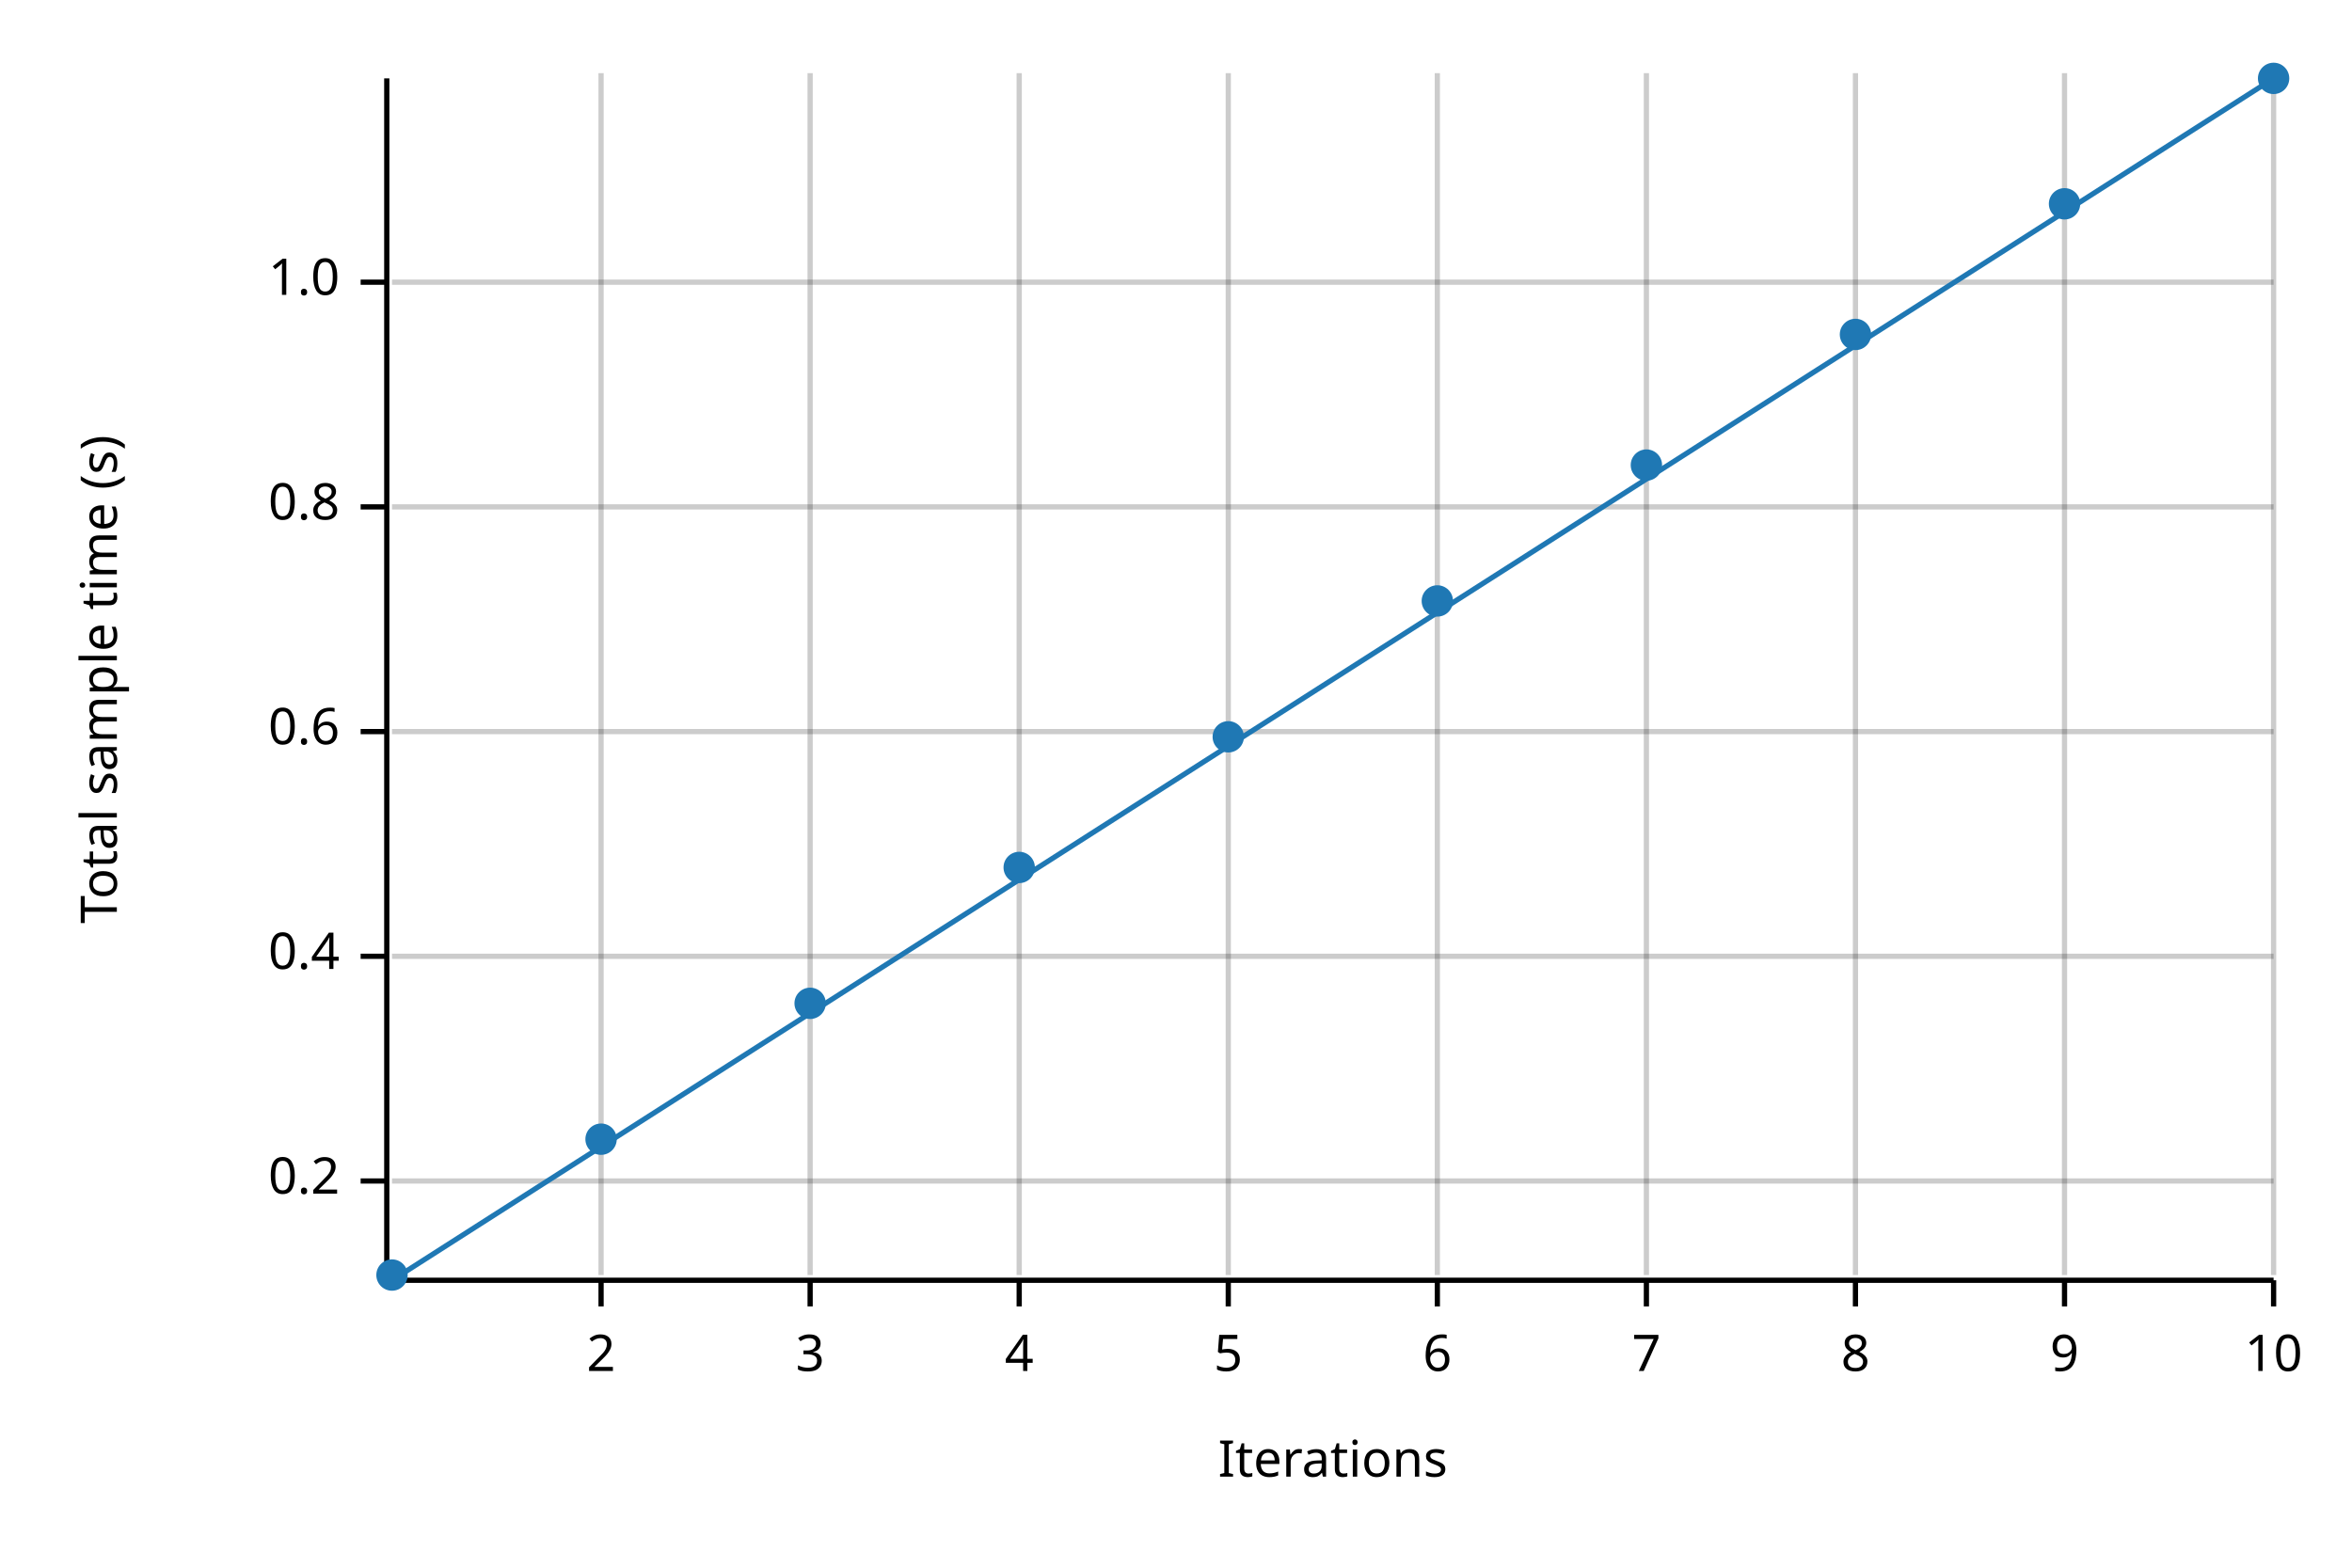
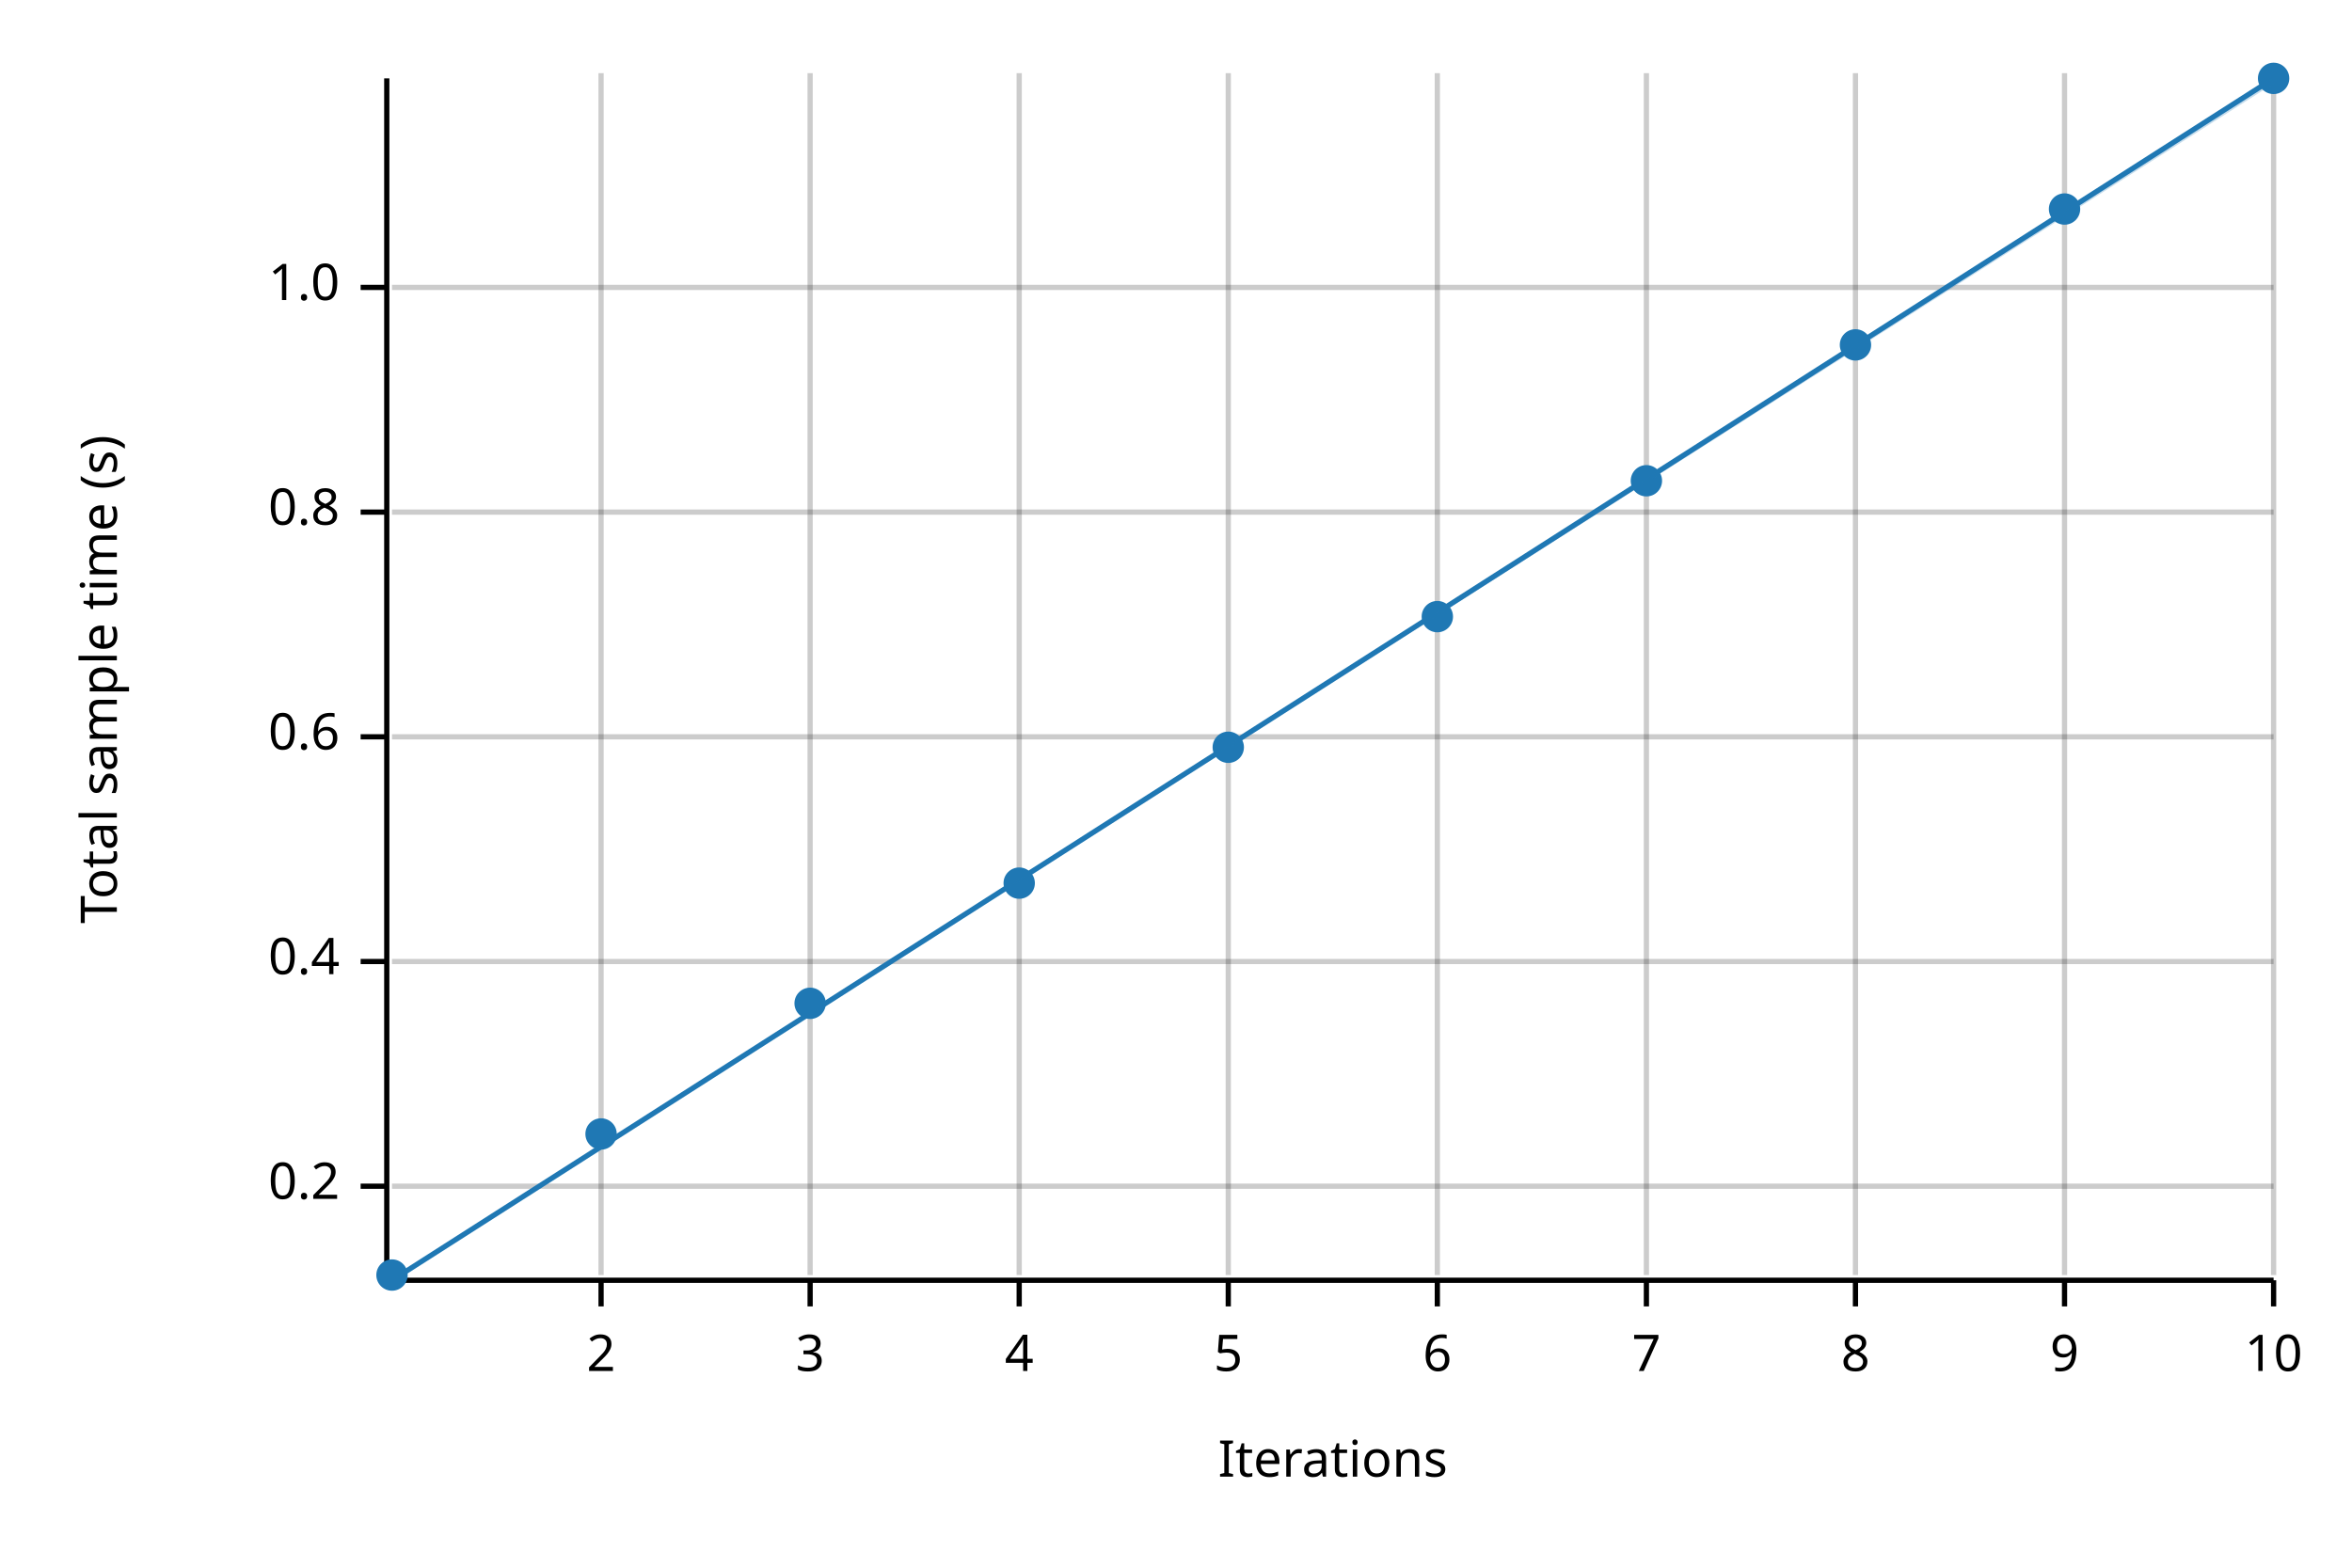
<svg xmlns="http://www.w3.org/2000/svg" width="450" height="300" viewBox="0 0 450 300">
  <text x="15" y="130" dy="0.76em" text-anchor="middle" font-family="sans-serif" font-size="9.677" opacity="1" fill="#000000" transform="rotate(270, 15, 130)">
Total sample time (s)
</text>
  <text x="255" y="285" dy="-0.5ex" text-anchor="middle" font-family="sans-serif" font-size="9.677" opacity="1" fill="#000000">
Iterations
</text>
  <line opacity="0.2" stroke="#000000" stroke-width="1" x1="115" y1="244" x2="115" y2="14" />
  <line opacity="0.2" stroke="#000000" stroke-width="1" x1="155" y1="244" x2="155" y2="14" />
  <line opacity="0.2" stroke="#000000" stroke-width="1" x1="195" y1="244" x2="195" y2="14" />
  <line opacity="0.2" stroke="#000000" stroke-width="1" x1="235" y1="244" x2="235" y2="14" />
  <line opacity="0.2" stroke="#000000" stroke-width="1" x1="275" y1="244" x2="275" y2="14" />
  <line opacity="0.2" stroke="#000000" stroke-width="1" x1="315" y1="244" x2="315" y2="14" />
  <line opacity="0.2" stroke="#000000" stroke-width="1" x1="355" y1="244" x2="355" y2="14" />
  <line opacity="0.2" stroke="#000000" stroke-width="1" x1="395" y1="244" x2="395" y2="14" />
  <line opacity="0.2" stroke="#000000" stroke-width="1" x1="435" y1="244" x2="435" y2="14" />
-   <line opacity="0.2" stroke="#000000" stroke-width="1" x1="75" y1="226" x2="435" y2="226" />
-   <line opacity="0.2" stroke="#000000" stroke-width="1" x1="75" y1="183" x2="435" y2="183" />
-   <line opacity="0.2" stroke="#000000" stroke-width="1" x1="75" y1="140" x2="435" y2="140" />
-   <line opacity="0.2" stroke="#000000" stroke-width="1" x1="75" y1="97" x2="435" y2="97" />
-   <line opacity="0.2" stroke="#000000" stroke-width="1" x1="75" y1="54" x2="435" y2="54" />
+   <line opacity="0.2" stroke="#000000" stroke-width="1" x1="75" y1="227" x2="435" y2="227" />
+   <line opacity="0.2" stroke="#000000" stroke-width="1" x1="75" y1="184" x2="435" y2="184" />
+   <line opacity="0.2" stroke="#000000" stroke-width="1" x1="75" y1="141" x2="435" y2="141" />
+   <line opacity="0.2" stroke="#000000" stroke-width="1" x1="75" y1="98" x2="435" y2="98" />
+   <line opacity="0.2" stroke="#000000" stroke-width="1" x1="75" y1="55" x2="435" y2="55" />
  <polyline fill="none" opacity="1" stroke="#000000" stroke-width="1" points="74,15 74,245 " />
-   <text x="65" y="226" dy="0.5ex" text-anchor="end" font-family="sans-serif" font-size="9.677" opacity="1" fill="#000000">
+   <text x="65" y="227" dy="0.5ex" text-anchor="end" font-family="sans-serif" font-size="9.677" opacity="1" fill="#000000">
0.2
</text>
-   <polyline fill="none" opacity="1" stroke="#000000" stroke-width="1" points="69,226 74,226 " />
-   <text x="65" y="183" dy="0.5ex" text-anchor="end" font-family="sans-serif" font-size="9.677" opacity="1" fill="#000000">
+   <polyline fill="none" opacity="1" stroke="#000000" stroke-width="1" points="69,227 74,227 " />
+   <text x="65" y="184" dy="0.5ex" text-anchor="end" font-family="sans-serif" font-size="9.677" opacity="1" fill="#000000">
0.4
</text>
-   <polyline fill="none" opacity="1" stroke="#000000" stroke-width="1" points="69,183 74,183 " />
-   <text x="65" y="140" dy="0.5ex" text-anchor="end" font-family="sans-serif" font-size="9.677" opacity="1" fill="#000000">
+   <polyline fill="none" opacity="1" stroke="#000000" stroke-width="1" points="69,184 74,184 " />
+   <text x="65" y="141" dy="0.5ex" text-anchor="end" font-family="sans-serif" font-size="9.677" opacity="1" fill="#000000">
0.6
</text>
-   <polyline fill="none" opacity="1" stroke="#000000" stroke-width="1" points="69,140 74,140 " />
-   <text x="65" y="97" dy="0.5ex" text-anchor="end" font-family="sans-serif" font-size="9.677" opacity="1" fill="#000000">
+   <polyline fill="none" opacity="1" stroke="#000000" stroke-width="1" points="69,141 74,141 " />
+   <text x="65" y="98" dy="0.5ex" text-anchor="end" font-family="sans-serif" font-size="9.677" opacity="1" fill="#000000">
0.8
</text>
-   <polyline fill="none" opacity="1" stroke="#000000" stroke-width="1" points="69,97 74,97 " />
-   <text x="65" y="54" dy="0.5ex" text-anchor="end" font-family="sans-serif" font-size="9.677" opacity="1" fill="#000000">
+   <polyline fill="none" opacity="1" stroke="#000000" stroke-width="1" points="69,98 74,98 " />
+   <text x="65" y="55" dy="0.5ex" text-anchor="end" font-family="sans-serif" font-size="9.677" opacity="1" fill="#000000">
1.0
</text>
-   <polyline fill="none" opacity="1" stroke="#000000" stroke-width="1" points="69,54 74,54 " />
+   <polyline fill="none" opacity="1" stroke="#000000" stroke-width="1" points="69,55 74,55 " />
  <polyline fill="none" opacity="1" stroke="#000000" stroke-width="1" points="75,245 435,245 " />
  <text x="115" y="255" dy="0.76em" text-anchor="middle" font-family="sans-serif" font-size="9.677" opacity="1" fill="#000000">
2
</text>
  <polyline fill="none" opacity="1" stroke="#000000" stroke-width="1" points="115,245 115,250 " />
  <text x="155" y="255" dy="0.76em" text-anchor="middle" font-family="sans-serif" font-size="9.677" opacity="1" fill="#000000">
3
</text>
  <polyline fill="none" opacity="1" stroke="#000000" stroke-width="1" points="155,245 155,250 " />
  <text x="195" y="255" dy="0.76em" text-anchor="middle" font-family="sans-serif" font-size="9.677" opacity="1" fill="#000000">
4
</text>
  <polyline fill="none" opacity="1" stroke="#000000" stroke-width="1" points="195,245 195,250 " />
  <text x="235" y="255" dy="0.76em" text-anchor="middle" font-family="sans-serif" font-size="9.677" opacity="1" fill="#000000">
5
</text>
  <polyline fill="none" opacity="1" stroke="#000000" stroke-width="1" points="235,245 235,250 " />
  <text x="275" y="255" dy="0.76em" text-anchor="middle" font-family="sans-serif" font-size="9.677" opacity="1" fill="#000000">
6
</text>
  <polyline fill="none" opacity="1" stroke="#000000" stroke-width="1" points="275,245 275,250 " />
  <text x="315" y="255" dy="0.76em" text-anchor="middle" font-family="sans-serif" font-size="9.677" opacity="1" fill="#000000">
7
</text>
  <polyline fill="none" opacity="1" stroke="#000000" stroke-width="1" points="315,245 315,250 " />
  <text x="355" y="255" dy="0.76em" text-anchor="middle" font-family="sans-serif" font-size="9.677" opacity="1" fill="#000000">
8
</text>
  <polyline fill="none" opacity="1" stroke="#000000" stroke-width="1" points="355,245 355,250 " />
  <text x="395" y="255" dy="0.76em" text-anchor="middle" font-family="sans-serif" font-size="9.677" opacity="1" fill="#000000">
9
</text>
  <polyline fill="none" opacity="1" stroke="#000000" stroke-width="1" points="395,245 395,250 " />
  <text x="435" y="255" dy="0.76em" text-anchor="middle" font-family="sans-serif" font-size="9.677" opacity="1" fill="#000000">
10
</text>
  <polyline fill="none" opacity="1" stroke="#000000" stroke-width="1" points="435,245 435,250 " />
  <circle cx="75" cy="244" r="3" opacity="1" fill="#1F78B4" stroke="none" stroke-width="1" />
-   <circle cx="115" cy="218" r="3" opacity="1" fill="#1F78B4" stroke="none" stroke-width="1" />
+   <circle cx="115" cy="217" r="3" opacity="1" fill="#1F78B4" stroke="none" stroke-width="1" />
  <circle cx="155" cy="192" r="3" opacity="1" fill="#1F78B4" stroke="none" stroke-width="1" />
-   <circle cx="195" cy="166" r="3" opacity="1" fill="#1F78B4" stroke="none" stroke-width="1" />
-   <circle cx="235" cy="141" r="3" opacity="1" fill="#1F78B4" stroke="none" stroke-width="1" />
-   <circle cx="275" cy="115" r="3" opacity="1" fill="#1F78B4" stroke="none" stroke-width="1" />
-   <circle cx="315" cy="89" r="3" opacity="1" fill="#1F78B4" stroke="none" stroke-width="1" />
-   <circle cx="355" cy="64" r="3" opacity="1" fill="#1F78B4" stroke="none" stroke-width="1" />
-   <circle cx="395" cy="39" r="3" opacity="1" fill="#1F78B4" stroke="none" stroke-width="1" />
+   <circle cx="195" cy="169" r="3" opacity="1" fill="#1F78B4" stroke="none" stroke-width="1" />
+   <circle cx="235" cy="143" r="3" opacity="1" fill="#1F78B4" stroke="none" stroke-width="1" />
+   <circle cx="275" cy="118" r="3" opacity="1" fill="#1F78B4" stroke="none" stroke-width="1" />
+   <circle cx="315" cy="92" r="3" opacity="1" fill="#1F78B4" stroke="none" stroke-width="1" />
+   <circle cx="355" cy="66" r="3" opacity="1" fill="#1F78B4" stroke="none" stroke-width="1" />
+   <circle cx="395" cy="40" r="3" opacity="1" fill="#1F78B4" stroke="none" stroke-width="1" />
  <circle cx="435" cy="15" r="3" opacity="1" fill="#1F78B4" stroke="none" stroke-width="1" />
  <polyline fill="none" opacity="1" stroke="#1F78B4" stroke-width="1" points="75,245 435,15 " />
-   <polygon opacity="0.25" fill="#1F78B4" points="75,245 435,15 435,15 " />
+   <polygon opacity="0.25" fill="#1F78B4" points="75,245 435,16 435,15 " />
</svg>
